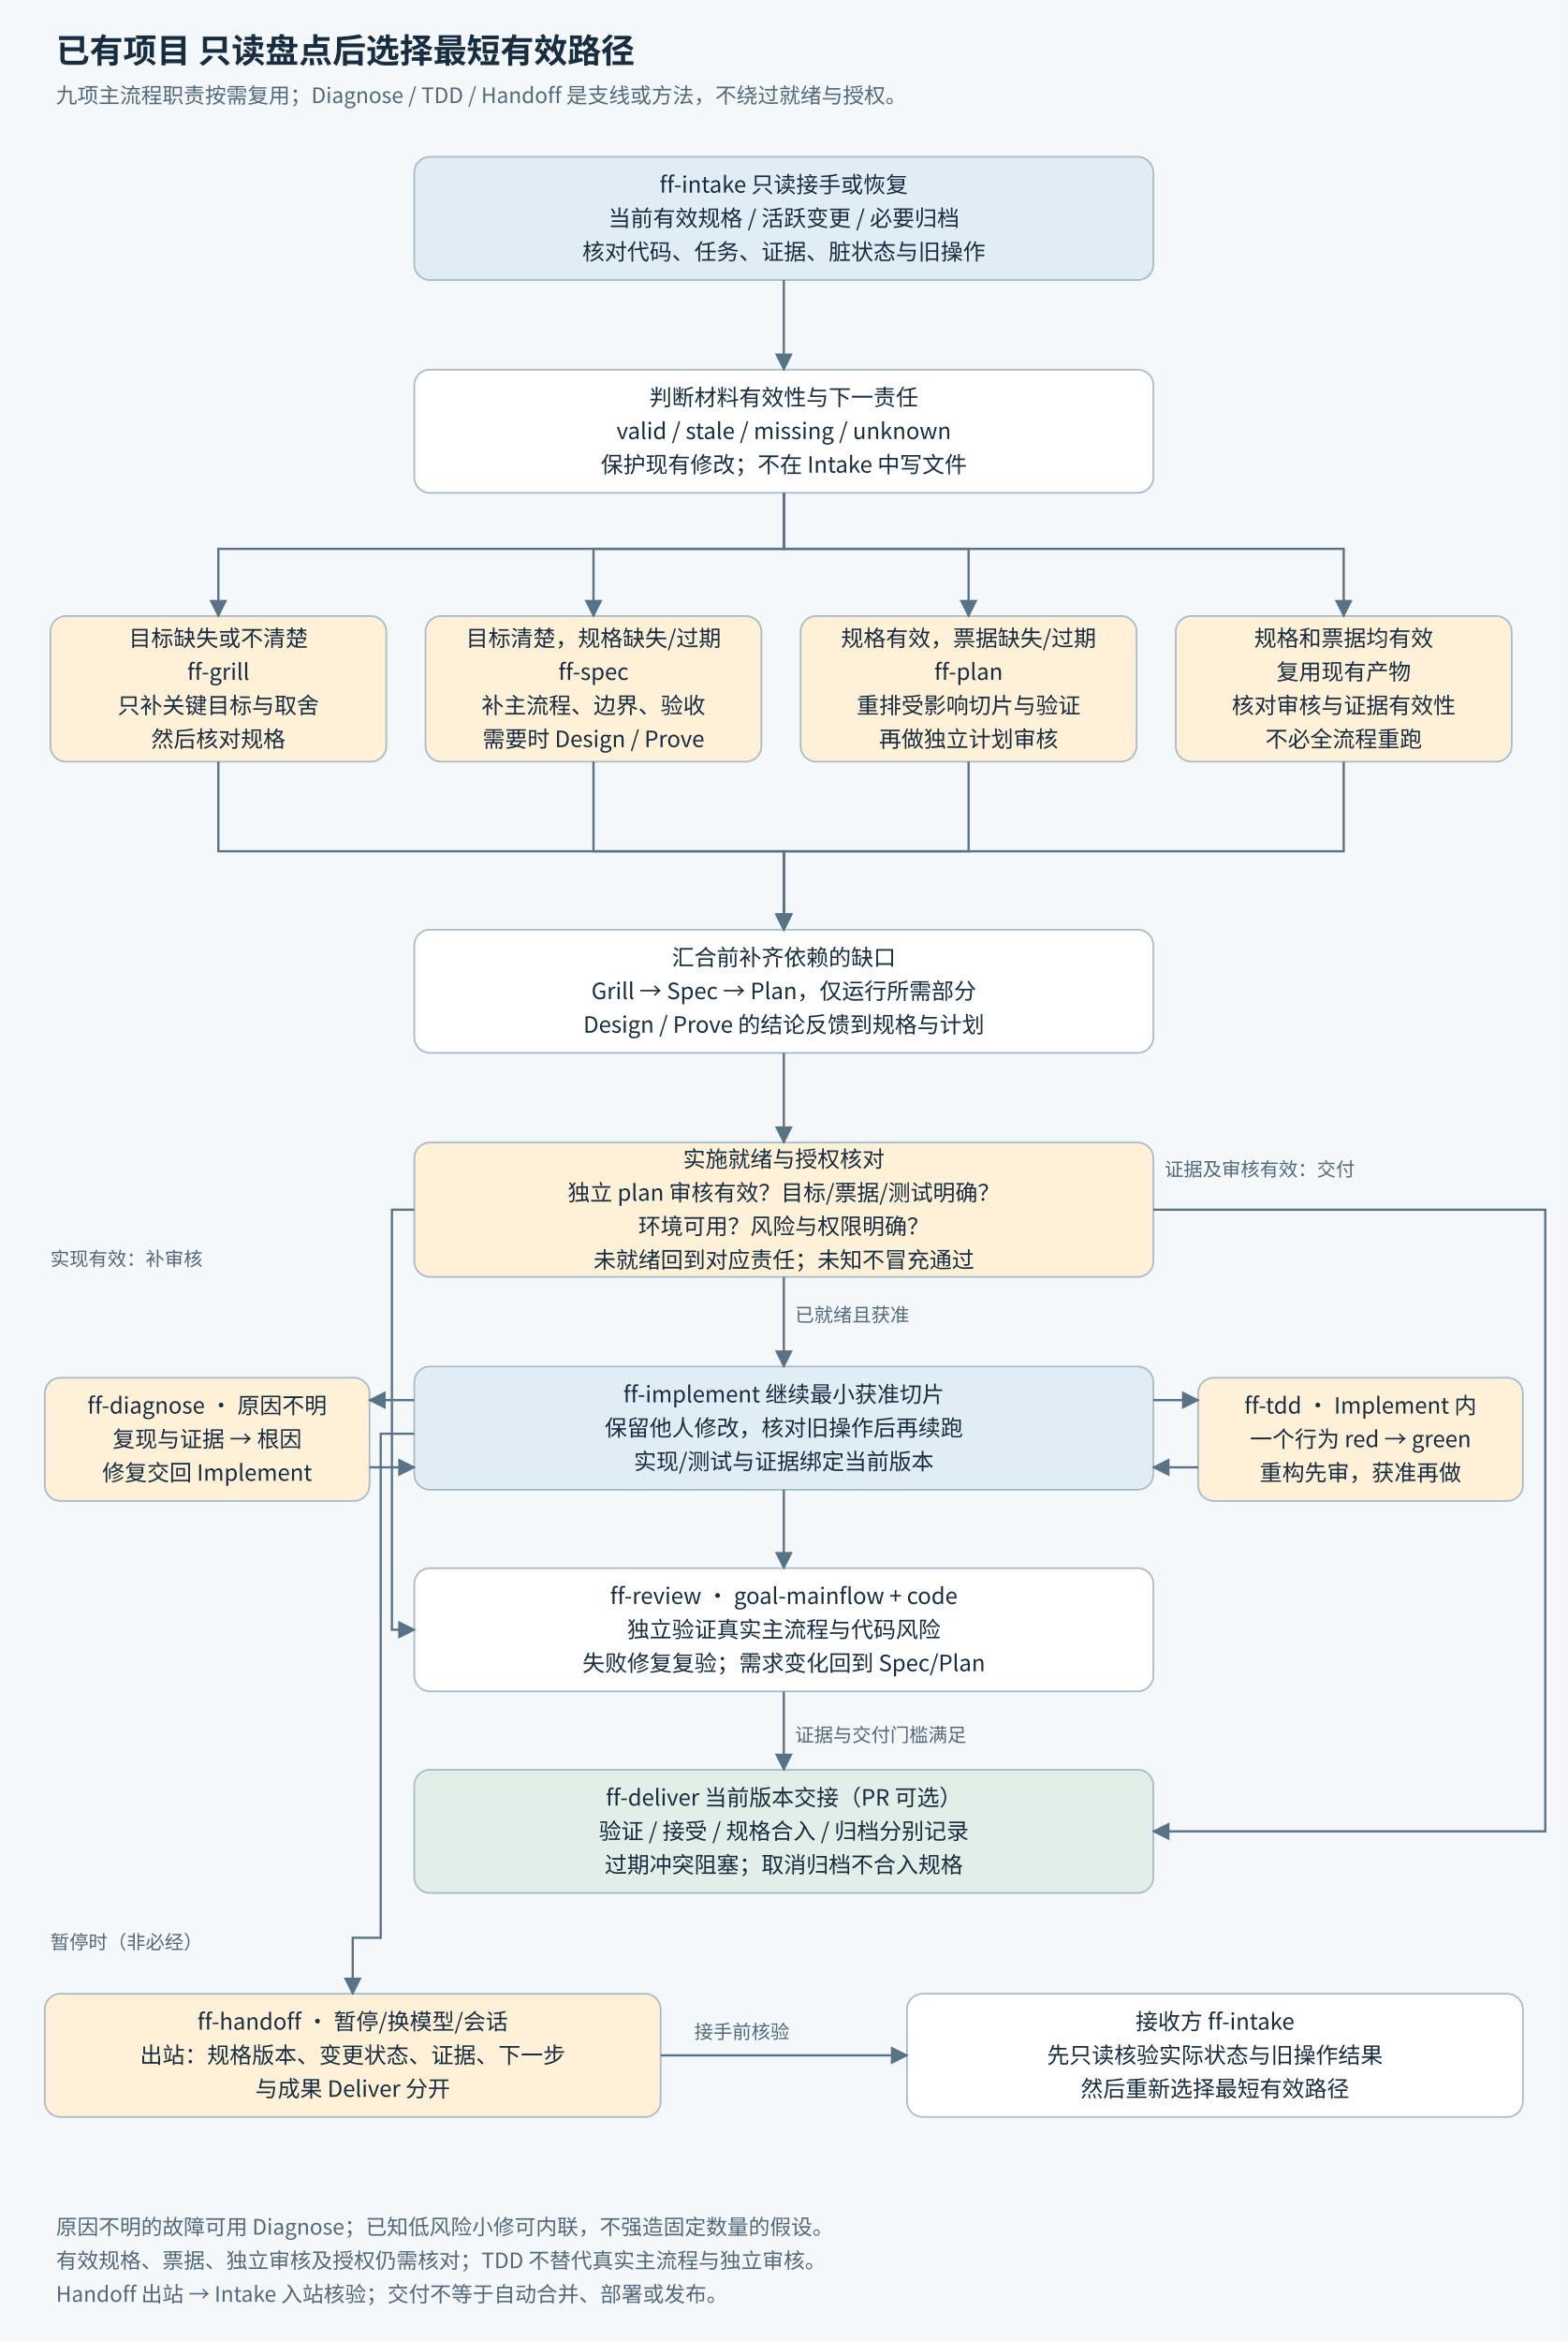
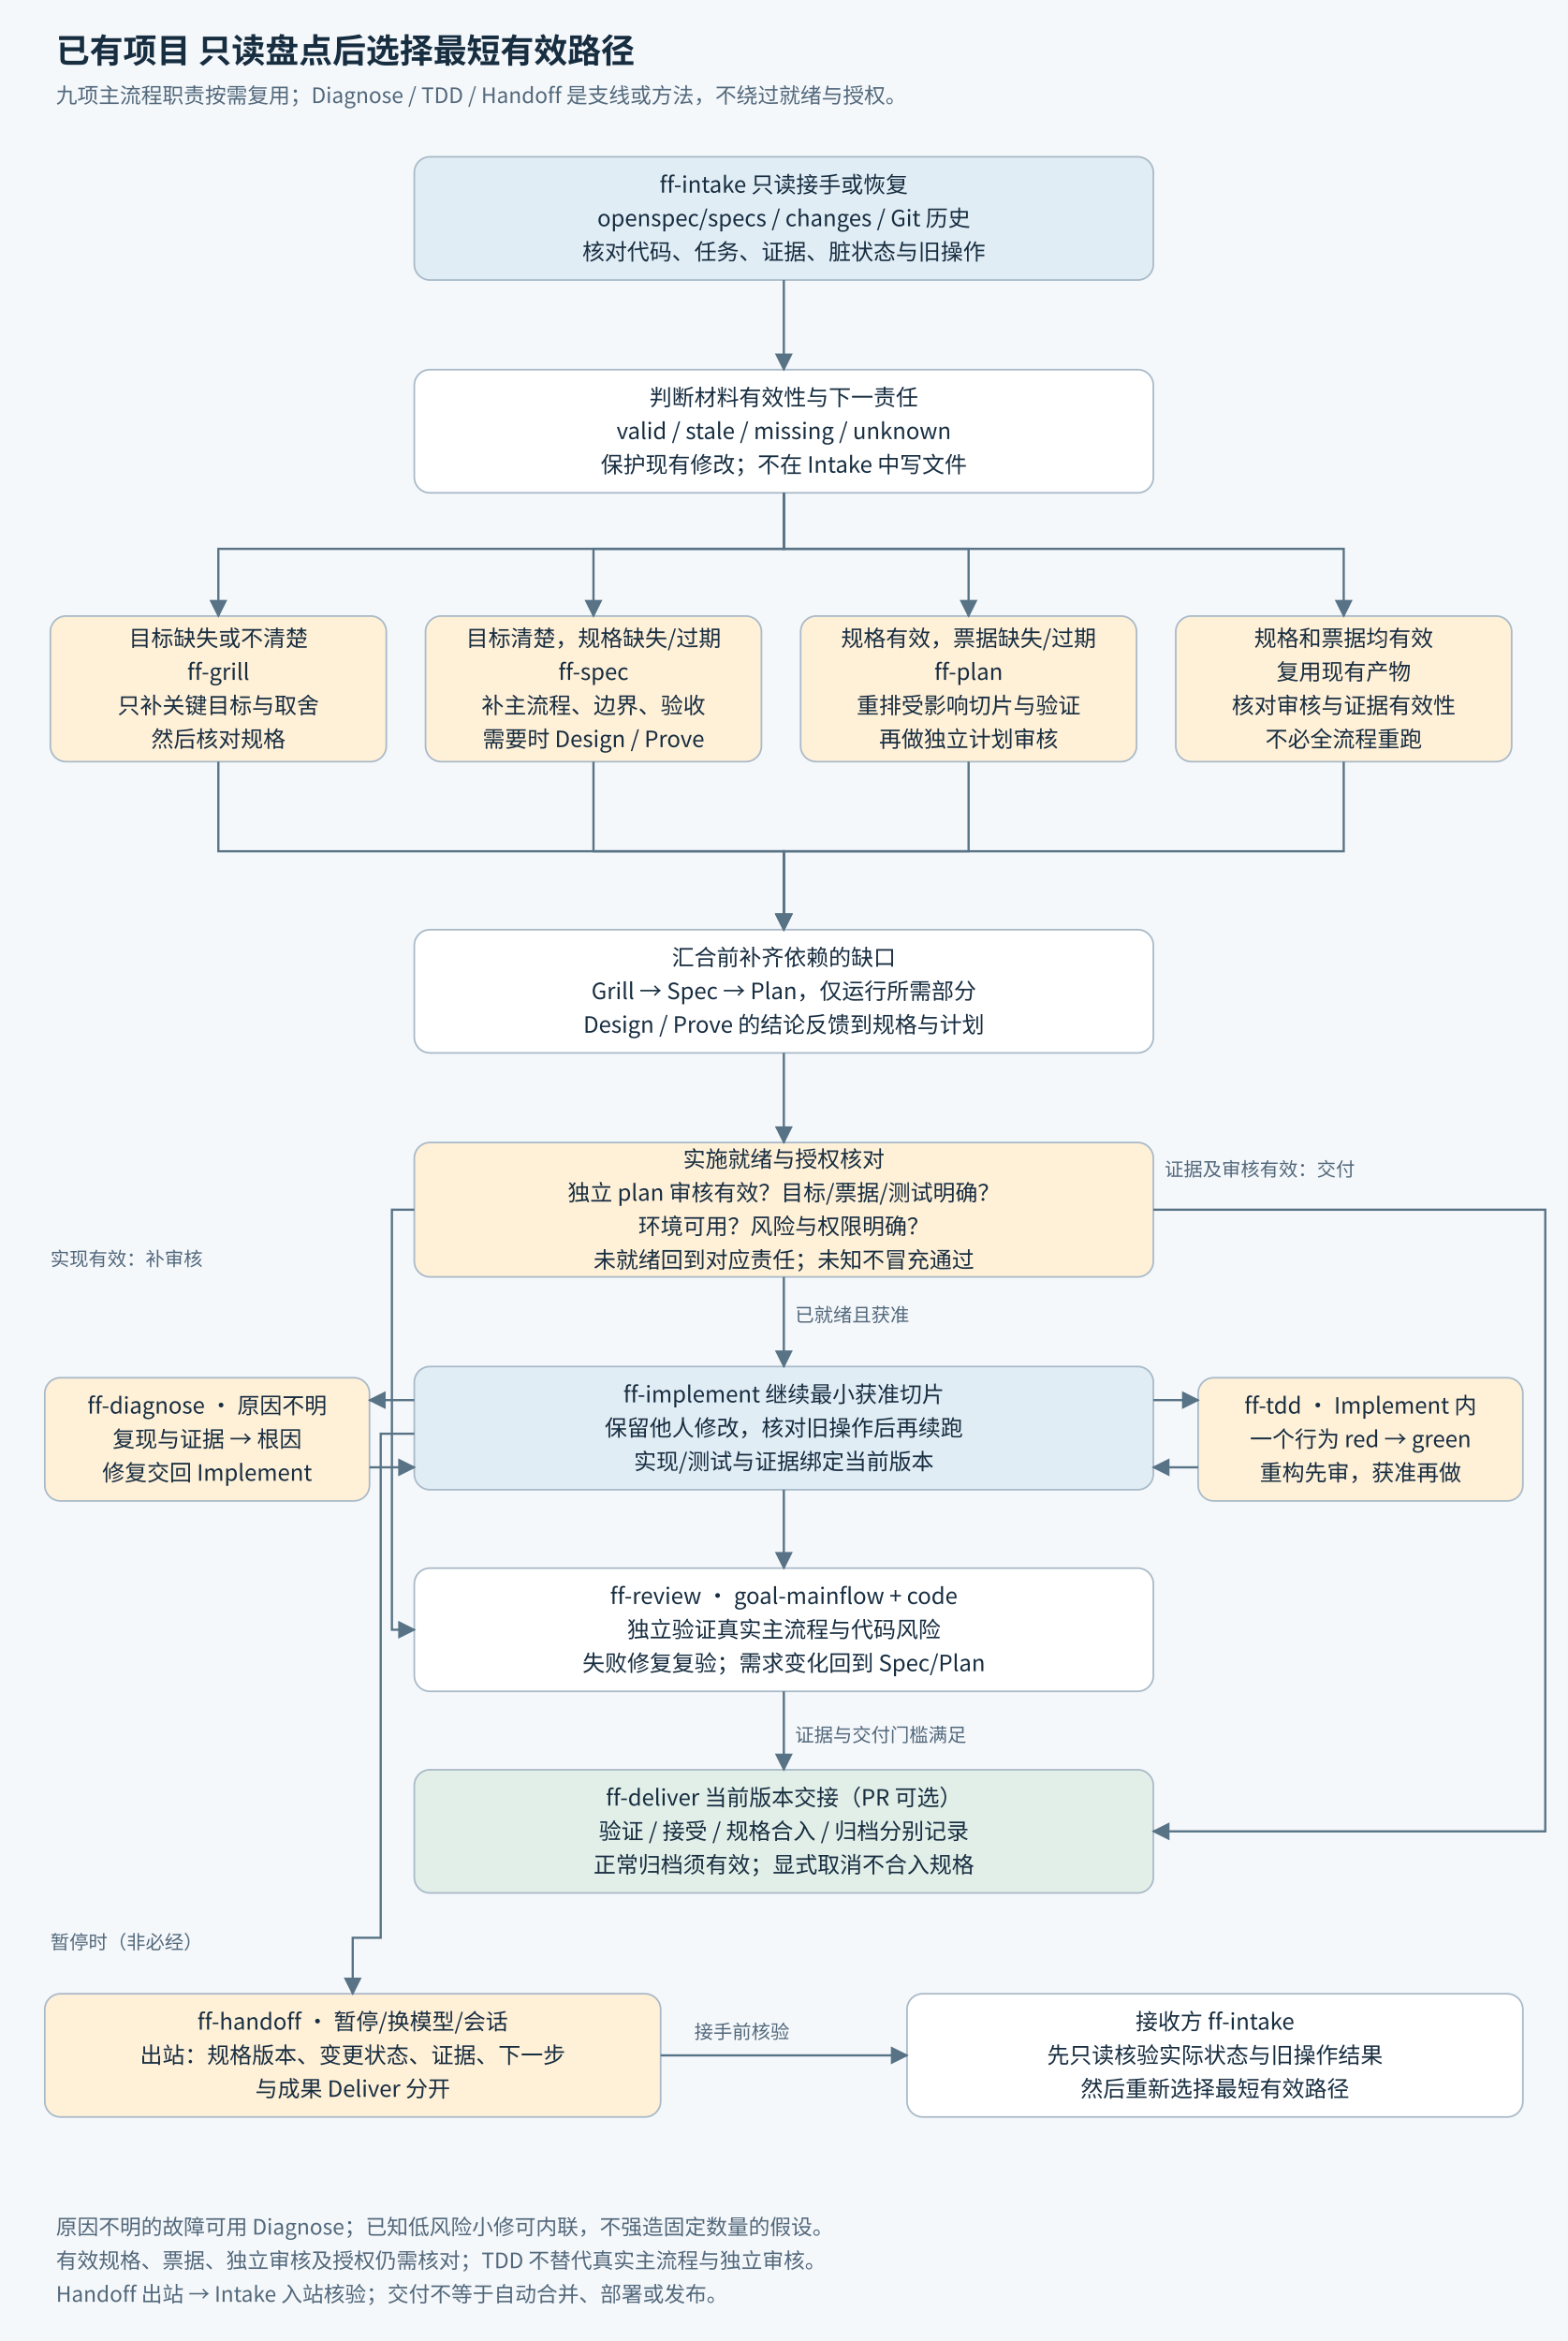
<svg xmlns="http://www.w3.org/2000/svg" width="1400" height="2090" viewBox="0 0 1400 2090" role="img" aria-label="已有项目 只读盘点后选择最短有效路径">
  <defs>
    <marker id="a" viewBox="0 0 10 10" refX="9" refY="5" markerWidth="8" markerHeight="8" orient="auto-start-reverse">
      <path d="M0 0 L10 5 L0 10Z" fill="#587386" />
    </marker>
  </defs>
  <rect width="1400" height="2090" fill="#f5f8fb" />
  <style>text{font-family:"Noto Sans CJK SC","Microsoft YaHei",sans-serif;fill:#172d40}.t{font-size:30px;font-weight:700}.s{font-size:19px;fill:#52687b}.n{font-size:20px}.e{font-size:17px;fill:#52687b}</style>
  <text x="50" y="56" class="t">已有项目 只读盘点后选择最短有效路径</text>
  <text x="50" y="92" class="s">九项主流程职责按需复用；Diagnose / TDD / Handoff 是支线或方法，不绕过就绪与授权。</text>
  <rect x="370" y="140" width="660" height="110" rx="14" fill="#e1edf5" stroke="#a9bac8" stroke-width="1.5" />
  <text x="700.0" y="172.0" text-anchor="middle" class="n">ff-intake 只读接手或恢复</text>
-   <text x="700.0" y="202.0" text-anchor="middle" class="n">当前有效规格 / 活跃变更 / 必要归档</text>
+   <text x="700.0" y="202.0" text-anchor="middle" class="n">openspec/specs / changes / Git 历史</text>
  <text x="700.0" y="232.0" text-anchor="middle" class="n">核对代码、任务、证据、脏状态与旧操作</text>
  <rect x="370" y="330" width="660" height="110" rx="14" fill="#ffffff" stroke="#a9bac8" stroke-width="1.5" />
  <text x="700.0" y="362.0" text-anchor="middle" class="n">判断材料有效性与下一责任</text>
  <text x="700.0" y="392.0" text-anchor="middle" class="n">valid / stale / missing / unknown</text>
  <text x="700.0" y="422.0" text-anchor="middle" class="n">保护现有修改；不在 Intake 中写文件</text>
  <rect x="45" y="550" width="300" height="130" rx="14" fill="#fff0d8" stroke="#a9bac8" stroke-width="1.5" />
  <text x="195.0" y="577.0" text-anchor="middle" class="n">目标缺失或不清楚</text>
  <text x="195.0" y="607.0" text-anchor="middle" class="n">ff-grill</text>
  <text x="195.0" y="637.0" text-anchor="middle" class="n">只补关键目标与取舍</text>
  <text x="195.0" y="667.0" text-anchor="middle" class="n">然后核对规格</text>
  <rect x="380" y="550" width="300" height="130" rx="14" fill="#fff0d8" stroke="#a9bac8" stroke-width="1.5" />
  <text x="530.0" y="577.0" text-anchor="middle" class="n">目标清楚，规格缺失/过期</text>
  <text x="530.0" y="607.0" text-anchor="middle" class="n">ff-spec</text>
  <text x="530.0" y="637.0" text-anchor="middle" class="n">补主流程、边界、验收</text>
  <text x="530.0" y="667.0" text-anchor="middle" class="n">需要时 Design / Prove</text>
  <rect x="715" y="550" width="300" height="130" rx="14" fill="#fff0d8" stroke="#a9bac8" stroke-width="1.5" />
  <text x="865.0" y="577.0" text-anchor="middle" class="n">规格有效，票据缺失/过期</text>
  <text x="865.0" y="607.0" text-anchor="middle" class="n">ff-plan</text>
  <text x="865.0" y="637.0" text-anchor="middle" class="n">重排受影响切片与验证</text>
  <text x="865.0" y="667.0" text-anchor="middle" class="n">再做独立计划审核</text>
  <rect x="1050" y="550" width="300" height="130" rx="14" fill="#fff0d8" stroke="#a9bac8" stroke-width="1.5" />
  <text x="1200.0" y="577.0" text-anchor="middle" class="n">规格和票据均有效</text>
  <text x="1200.0" y="607.0" text-anchor="middle" class="n">复用现有产物</text>
  <text x="1200.0" y="637.0" text-anchor="middle" class="n">核对审核与证据有效性</text>
  <text x="1200.0" y="667.0" text-anchor="middle" class="n">不必全流程重跑</text>
  <rect x="370" y="830" width="660" height="110" rx="14" fill="#ffffff" stroke="#a9bac8" stroke-width="1.5" />
  <text x="700.0" y="862.0" text-anchor="middle" class="n">汇合前补齐依赖的缺口</text>
  <text x="700.0" y="892.0" text-anchor="middle" class="n">Grill → Spec → Plan，仅运行所需部分</text>
  <text x="700.0" y="922.0" text-anchor="middle" class="n">Design / Prove 的结论反馈到规格与计划</text>
  <rect x="370" y="1020" width="660" height="120" rx="14" fill="#fff0d8" stroke="#a9bac8" stroke-width="1.5" />
  <text x="700.0" y="1042.0" text-anchor="middle" class="n">实施就绪与授权核对</text>
  <text x="700.0" y="1072.0" text-anchor="middle" class="n">独立 plan 审核有效？目标/票据/测试明确？</text>
  <text x="700.0" y="1102.0" text-anchor="middle" class="n">环境可用？风险与权限明确？</text>
  <text x="700.0" y="1132.0" text-anchor="middle" class="n">未就绪回到对应责任；未知不冒充通过</text>
  <rect x="370" y="1220" width="660" height="110" rx="14" fill="#e1edf5" stroke="#a9bac8" stroke-width="1.5" />
  <text x="700.0" y="1252.0" text-anchor="middle" class="n">ff-implement 继续最小获准切片</text>
  <text x="700.0" y="1282.0" text-anchor="middle" class="n">保留他人修改，核对旧操作后再续跑</text>
  <text x="700.0" y="1312.0" text-anchor="middle" class="n">实现/测试与证据绑定当前版本</text>
  <rect x="370" y="1400" width="660" height="110" rx="14" fill="#ffffff" stroke="#a9bac8" stroke-width="1.5" />
  <text x="700.0" y="1432.0" text-anchor="middle" class="n">ff-review · goal-mainflow + code</text>
  <text x="700.0" y="1462.0" text-anchor="middle" class="n">独立验证真实主流程与代码风险</text>
  <text x="700.0" y="1492.0" text-anchor="middle" class="n">失败修复复验；需求变化回到 Spec/Plan</text>
  <rect x="370" y="1580" width="660" height="110" rx="14" fill="#e2efe8" stroke="#a9bac8" stroke-width="1.5" />
  <text x="700.0" y="1612.0" text-anchor="middle" class="n">ff-deliver 当前版本交接（PR 可选）</text>
  <text x="700.0" y="1642.0" text-anchor="middle" class="n">验证 / 接受 / 规格合入 / 归档分别记录</text>
-   <text x="700.0" y="1672.0" text-anchor="middle" class="n">过期冲突阻塞；取消归档不合入规格</text>
+   <text x="700.0" y="1672.0" text-anchor="middle" class="n">正常归档须有效；显式取消不合入规格</text>
  <rect x="40" y="1230" width="290" height="110" rx="14" fill="#fff0d8" stroke="#a9bac8" stroke-width="1.5" />
  <text x="185.0" y="1262.0" text-anchor="middle" class="n">ff-diagnose · 原因不明</text>
  <text x="185.0" y="1292.0" text-anchor="middle" class="n">复现与证据 → 根因</text>
  <text x="185.0" y="1322.0" text-anchor="middle" class="n">修复交回 Implement</text>
  <rect x="1070" y="1230" width="290" height="110" rx="14" fill="#fff0d8" stroke="#a9bac8" stroke-width="1.5" />
  <text x="1215.0" y="1262.0" text-anchor="middle" class="n">ff-tdd · Implement 内</text>
  <text x="1215.0" y="1292.0" text-anchor="middle" class="n">一个行为 red → green</text>
  <text x="1215.0" y="1322.0" text-anchor="middle" class="n">重构先审，获准再做</text>
  <rect x="40" y="1780" width="550" height="110" rx="14" fill="#fff0d8" stroke="#a9bac8" stroke-width="1.5" />
  <text x="315.0" y="1812.0" text-anchor="middle" class="n">ff-handoff · 暂停/换模型/会话</text>
  <text x="315.0" y="1842.0" text-anchor="middle" class="n">出站：规格版本、变更状态、证据、下一步</text>
  <text x="315.0" y="1872.0" text-anchor="middle" class="n">与成果 Deliver 分开</text>
  <rect x="810" y="1780" width="550" height="110" rx="14" fill="#ffffff" stroke="#a9bac8" stroke-width="1.5" />
  <text x="1085.0" y="1812.0" text-anchor="middle" class="n">接收方 ff-intake</text>
  <text x="1085.0" y="1842.0" text-anchor="middle" class="n">先只读核验实际状态与旧操作结果</text>
  <text x="1085.0" y="1872.0" text-anchor="middle" class="n">然后重新选择最短有效路径</text>
  <polyline points="700,250 700,330" fill="none" stroke="#587386" stroke-width="2" marker-end="url(#a)" />
  <polyline points="700,440 700,490 195,490 195,550" fill="none" stroke="#587386" stroke-width="2" marker-end="url(#a)" />
  <polyline points="195,680 195,760 700,760 700,830" fill="none" stroke="#587386" stroke-width="2" marker-end="url(#a)" />
  <polyline points="700,440 700,490 530,490 530,550" fill="none" stroke="#587386" stroke-width="2" marker-end="url(#a)" />
  <polyline points="530,680 530,760 700,760 700,830" fill="none" stroke="#587386" stroke-width="2" marker-end="url(#a)" />
  <polyline points="700,440 700,490 865,490 865,550" fill="none" stroke="#587386" stroke-width="2" marker-end="url(#a)" />
  <polyline points="865,680 865,760 700,760 700,830" fill="none" stroke="#587386" stroke-width="2" marker-end="url(#a)" />
  <polyline points="700,440 700,490 1200,490 1200,550" fill="none" stroke="#587386" stroke-width="2" marker-end="url(#a)" />
  <polyline points="1200,680 1200,760 700,760 700,830" fill="none" stroke="#587386" stroke-width="2" marker-end="url(#a)" />
  <polyline points="700,940 700,1020" fill="none" stroke="#587386" stroke-width="2" marker-end="url(#a)" />
  <polyline points="700,1140 700,1220" fill="none" stroke="#587386" stroke-width="2" marker-end="url(#a)" />
  <text x="710" y="1180" class="e">已就绪且获准</text>
  <polyline points="700,1330 700,1400" fill="none" stroke="#587386" stroke-width="2" marker-end="url(#a)" />
  <polyline points="700,1510 700,1580" fill="none" stroke="#587386" stroke-width="2" marker-end="url(#a)" />
  <text x="710" y="1555" class="e">证据与交付门槛满足</text>
  <polyline points="370,1080 350,1080 350,1455 370,1455" fill="none" stroke="#587386" stroke-width="2" marker-end="url(#a)" />
  <text x="45" y="1130" class="e">实现有效：补审核</text>
  <polyline points="1030,1080 1380,1080 1380,1635 1030,1635" fill="none" stroke="#587386" stroke-width="2" marker-end="url(#a)" />
  <text x="1040" y="1050" class="e">证据及审核有效：交付</text>
  <polyline points="370,1250 330,1250" fill="none" stroke="#587386" stroke-width="2" marker-end="url(#a)" />
  <polyline points="330,1310 370,1310" fill="none" stroke="#587386" stroke-width="2" marker-end="url(#a)" />
  <polyline points="1030,1250 1070,1250" fill="none" stroke="#587386" stroke-width="2" marker-end="url(#a)" />
  <polyline points="1070,1310 1030,1310" fill="none" stroke="#587386" stroke-width="2" marker-end="url(#a)" />
  <polyline points="370,1280 340,1280 340,1730 315,1730 315,1780" fill="none" stroke="#587386" stroke-width="2" marker-end="url(#a)" />
  <text x="45" y="1740" class="e">暂停时（非必经）</text>
  <polyline points="590,1835 810,1835" fill="none" stroke="#587386" stroke-width="2" marker-end="url(#a)" />
  <text x="620" y="1820" class="e">接手前核验</text>
  <text x="50" y="1995" class="s">原因不明的故障可用 Diagnose；已知低风险小修可内联，不强造固定数量的假设。</text>
  <text x="50" y="2025" class="s">有效规格、票据、独立审核及授权仍需核对；TDD 不替代真实主流程与独立审核。</text>
  <text x="50" y="2055" class="s">Handoff 出站 → Intake 入站核验；交付不等于自动合并、部署或发布。</text>
</svg>
